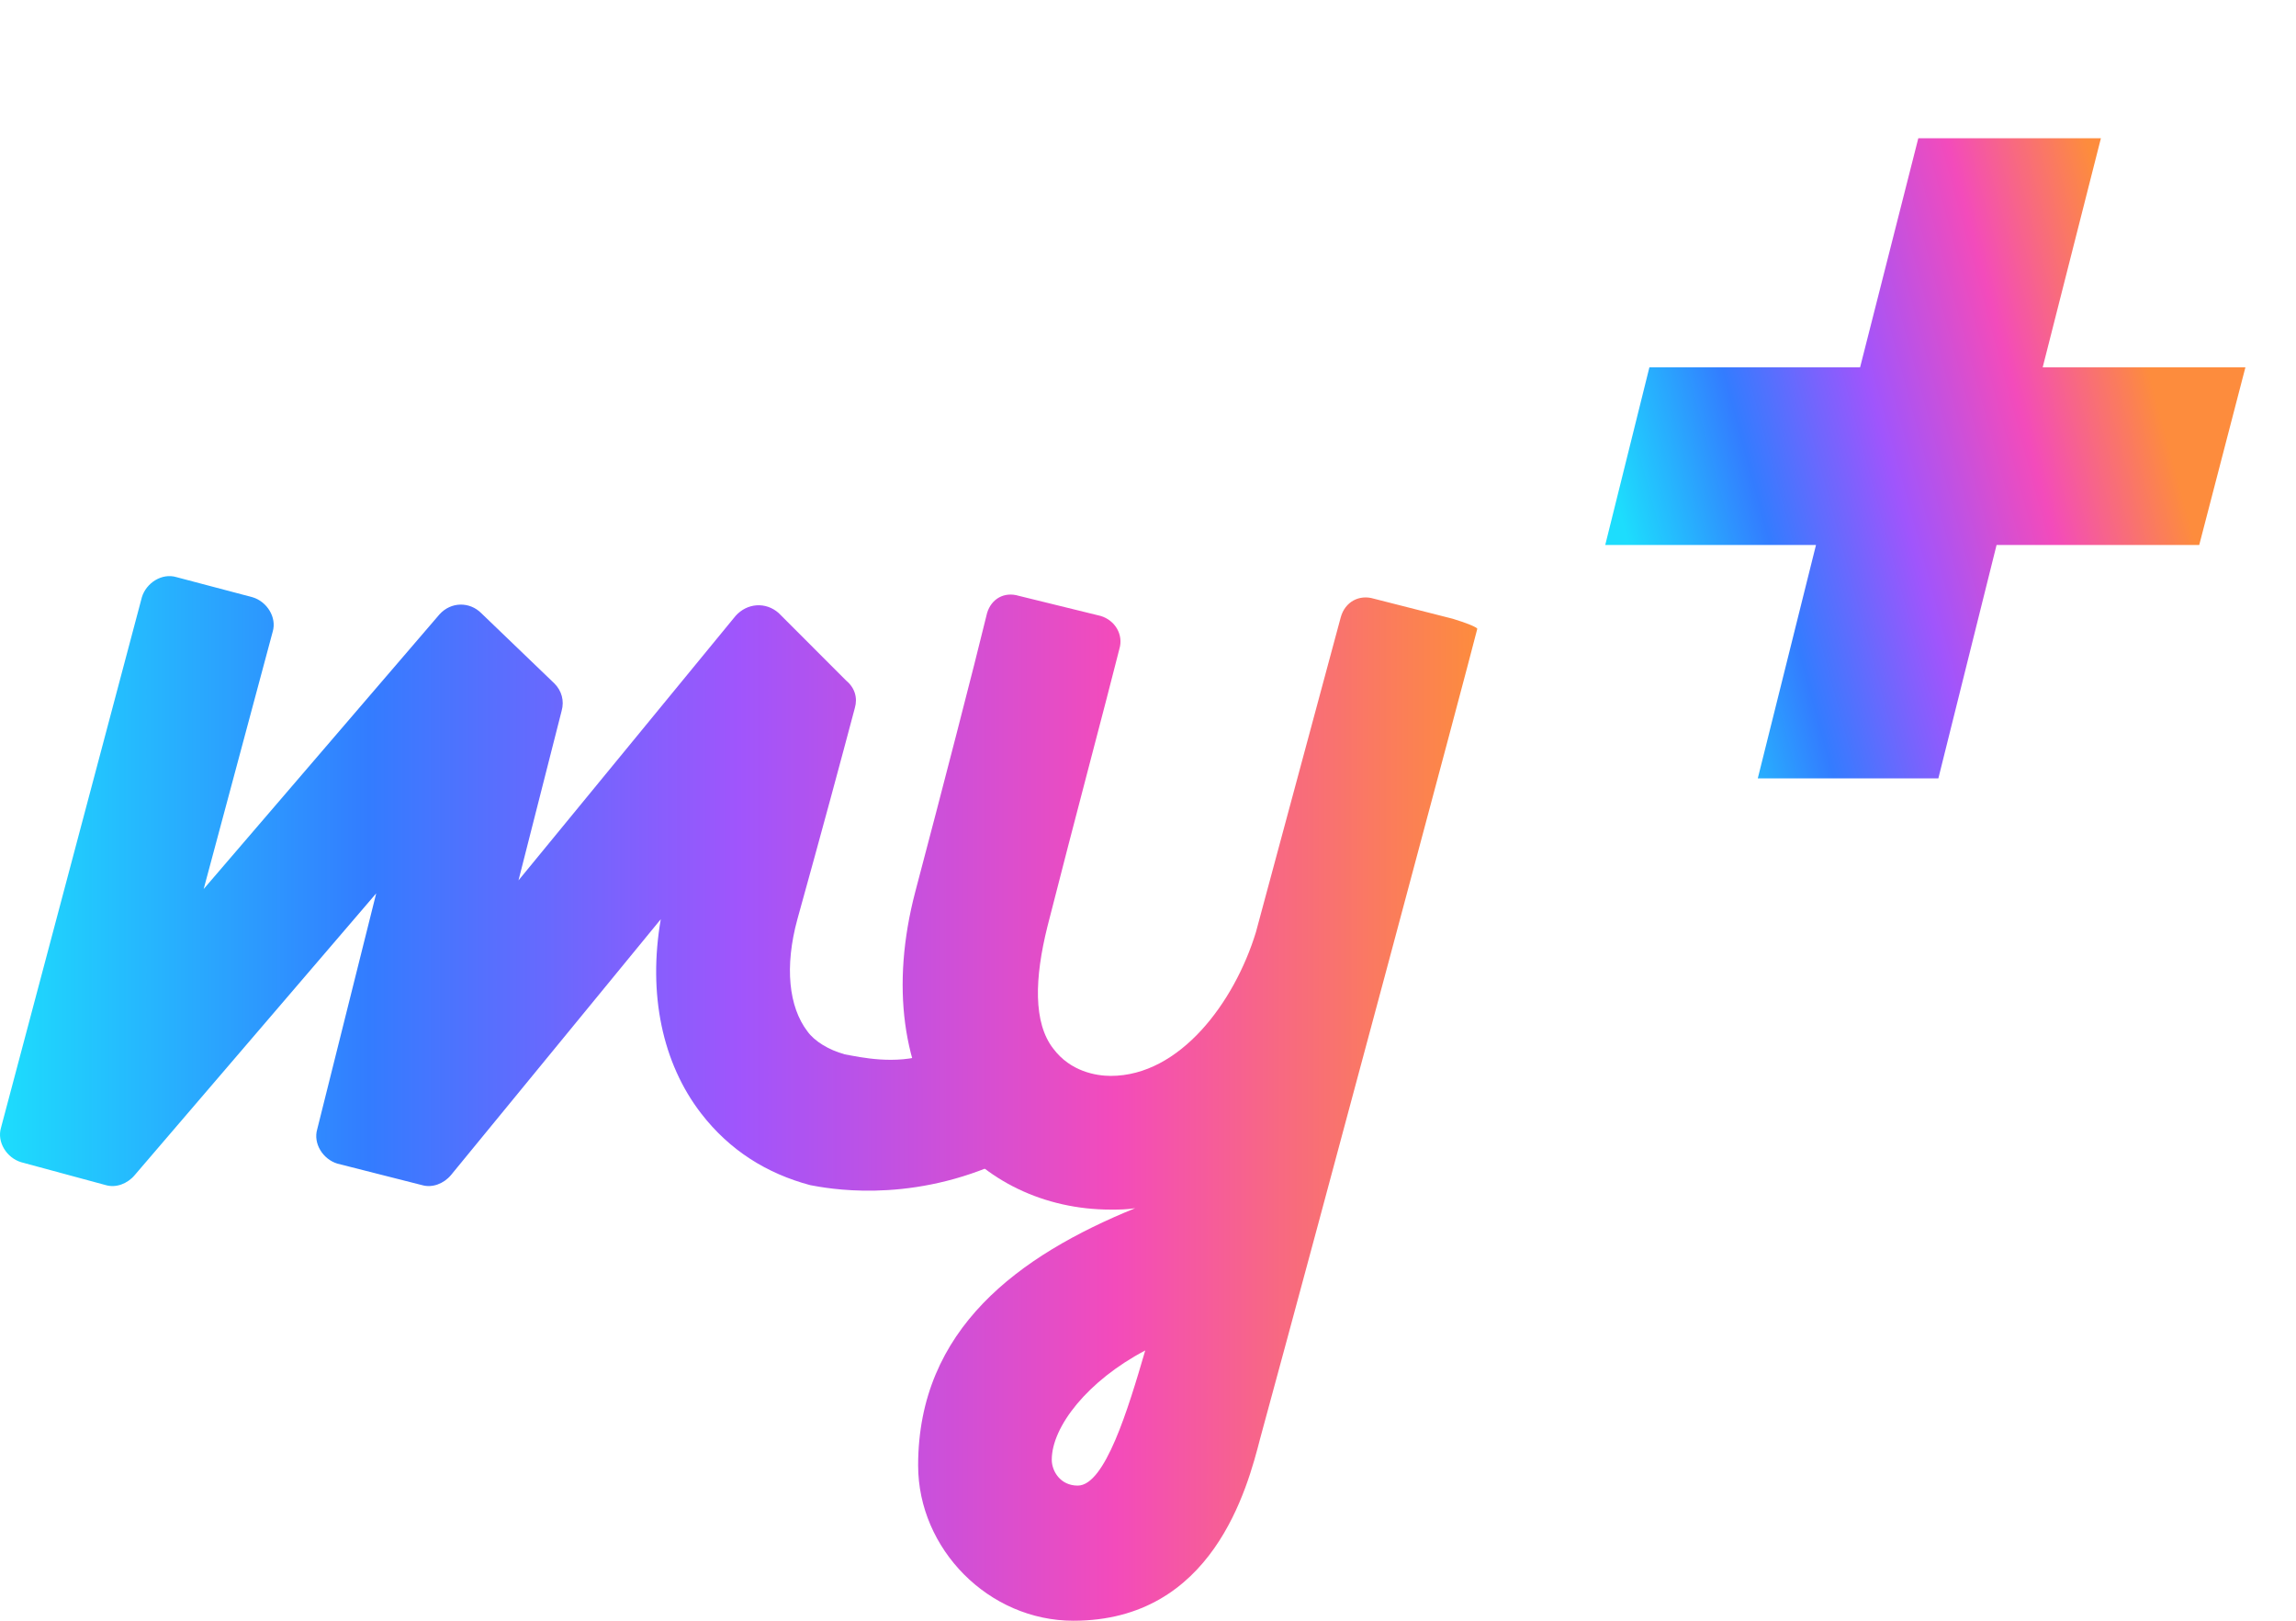
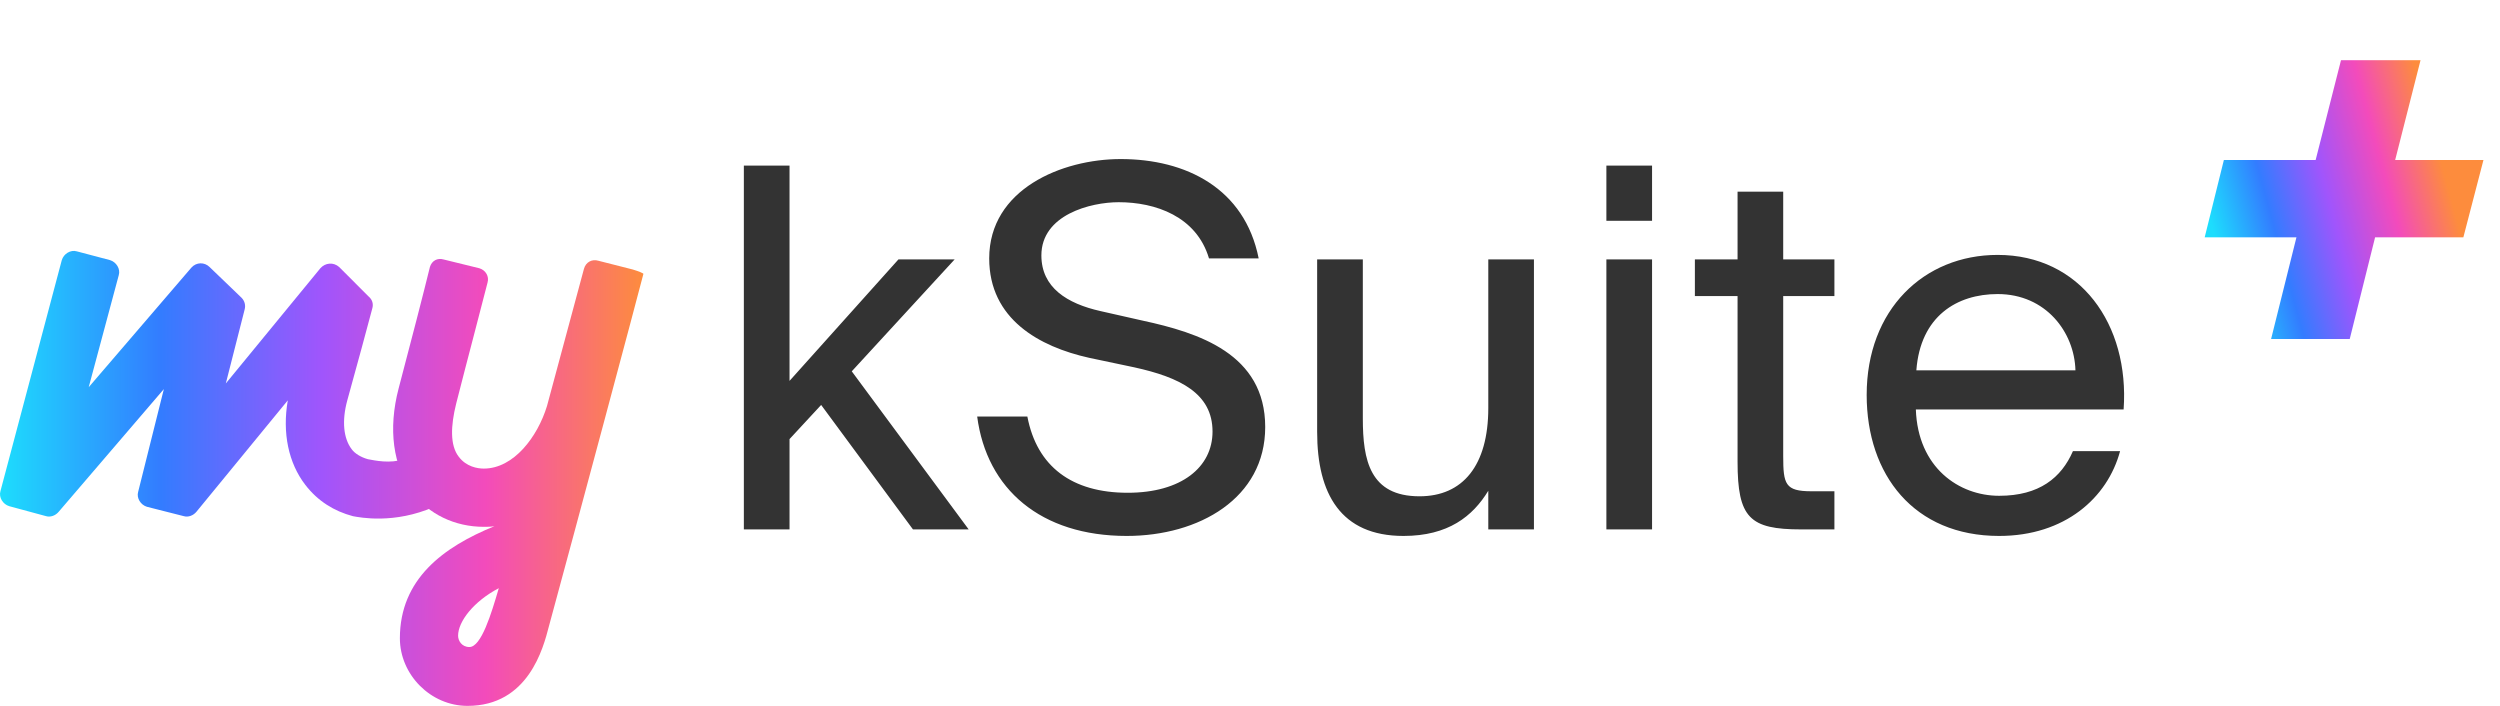
- <svg xmlns="http://www.w3.org/2000/svg" width="34" height="24" viewBox="0 0 34 24" fill="none">
-   <path d="M1.569 17.55L0.313 17.21C0.1 17.146 -0.049 16.912 0.015 16.699L2.101 8.844C2.165 8.631 2.399 8.482 2.612 8.546L3.74 8.844C3.953 8.908 4.102 9.142 4.038 9.355L3.016 13.165L6.507 9.099C6.678 8.908 6.954 8.908 7.125 9.078L8.21 10.121C8.317 10.228 8.359 10.377 8.317 10.526L7.678 13.037L10.892 9.121C11.063 8.929 11.339 8.908 11.531 9.078L12.531 10.079C12.659 10.185 12.702 10.334 12.659 10.483C12.467 11.207 12.169 12.314 11.808 13.612C11.616 14.315 11.68 14.911 11.957 15.273C12.063 15.421 12.276 15.549 12.51 15.613C12.744 15.656 13.257 15.771 13.73 15.613L14.765 17.231C13.4 17.829 12.233 17.593 11.999 17.55C11.361 17.38 10.807 17.039 10.381 16.486C9.807 15.741 9.594 14.719 9.785 13.612L6.678 17.401C6.571 17.529 6.401 17.593 6.252 17.55L4.996 17.231C4.783 17.167 4.634 16.933 4.698 16.72L5.571 13.229L1.995 17.401C1.888 17.529 1.718 17.593 1.569 17.55Z" fill="url(#paint0_linear_3613_95358)" />
-   <path d="M18.662 21.297C18.47 22.042 17.959 24 15.895 24C14.639 24 13.596 22.936 13.596 21.701C13.596 19.679 15.086 18.593 16.81 17.891C16.682 17.912 16.576 17.912 16.448 17.912C15.469 17.912 14.575 17.486 14.021 16.741C13.362 15.847 13.191 14.591 13.553 13.208C13.958 11.675 14.426 9.866 14.617 9.078C14.681 8.865 14.873 8.759 15.086 8.823L16.299 9.121C16.512 9.185 16.64 9.398 16.576 9.61C16.384 10.377 15.895 12.207 15.511 13.719C15.32 14.485 15.299 15.145 15.597 15.528C15.852 15.869 16.235 15.932 16.448 15.932C17.47 15.932 18.279 14.847 18.598 13.804L19.854 9.142C19.918 8.908 20.131 8.801 20.343 8.865L21.514 9.163C21.727 9.227 21.876 9.291 21.876 9.312C21.727 9.908 19.556 18.018 18.662 21.297ZM16.959 19.998C16.108 20.445 15.575 21.126 15.575 21.616C15.575 21.786 15.703 21.999 15.959 21.999C16.363 21.999 16.704 20.871 16.959 19.998Z" fill="url(#paint1_linear_3613_95358)" />
-   <path d="M33.251 5.439L32.567 8.07H29.566L28.704 11.526H26.03L26.892 8.07H23.771L24.425 5.439H27.545L28.407 2.047H31.111L30.249 5.439H33.251Z" fill="url(#paint2_linear_3613_95358)" />
+ <svg xmlns="http://www.w3.org/2000/svg" width="85" height="24" viewBox="0 0 85 24" fill="none">
+   <path d="M1.569 17.55L0.313 17.21C0.1 17.146 -0.049 16.912 0.015 16.699L2.101 8.844C2.165 8.631 2.399 8.482 2.612 8.546L3.74 8.844C3.953 8.908 4.102 9.142 4.038 9.355L3.016 13.165L6.507 9.099C6.678 8.908 6.954 8.908 7.125 9.078L8.21 10.121C8.317 10.228 8.359 10.377 8.317 10.526L7.678 13.037L10.892 9.121C11.063 8.929 11.339 8.908 11.531 9.078L12.531 10.079C12.659 10.185 12.702 10.334 12.659 10.483C12.467 11.207 12.169 12.314 11.808 13.612C11.616 14.315 11.68 14.911 11.957 15.273C12.063 15.421 12.276 15.549 12.51 15.613C12.744 15.656 13.257 15.771 13.73 15.613L14.765 17.231C13.4 17.829 12.233 17.593 11.999 17.55C11.361 17.38 10.807 17.039 10.381 16.486C9.807 15.741 9.594 14.719 9.785 13.612L6.678 17.401C6.571 17.529 6.401 17.593 6.252 17.55L4.996 17.231C4.783 17.167 4.634 16.933 4.698 16.72L5.571 13.229L1.995 17.401C1.888 17.529 1.718 17.593 1.569 17.55Z" fill="url(#paint0_linear_5766_77244)" />
+   <path d="M18.662 21.297C18.47 22.042 17.959 24 15.895 24C14.639 24 13.596 22.936 13.596 21.701C13.596 19.679 15.086 18.593 16.81 17.891C16.682 17.912 16.576 17.912 16.448 17.912C15.469 17.912 14.575 17.486 14.021 16.741C13.362 15.847 13.191 14.591 13.553 13.208C13.958 11.675 14.426 9.866 14.617 9.078C14.681 8.865 14.873 8.759 15.086 8.823L16.299 9.121C16.512 9.185 16.64 9.398 16.576 9.61C16.384 10.377 15.895 12.207 15.511 13.719C15.32 14.485 15.299 15.145 15.597 15.528C15.852 15.869 16.235 15.932 16.448 15.932C17.47 15.932 18.279 14.847 18.598 13.804L19.854 9.142C19.918 8.908 20.131 8.801 20.343 8.865L21.514 9.163C21.727 9.227 21.876 9.291 21.876 9.312C21.727 9.908 19.556 18.018 18.662 21.297ZM16.959 19.998C16.108 20.445 15.575 21.126 15.575 21.616C15.575 21.786 15.703 21.999 15.959 21.999C16.363 21.999 16.704 20.871 16.959 19.998Z" fill="url(#paint1_linear_5766_77244)" />
+   <path d="M26.844 5.63V12.95L30.547 8.82H32.458L28.96 12.625L32.935 18H31.041L27.919 13.768L26.844 14.929V18H25.291V5.63H26.844ZM38.103 5.408C40.321 5.408 42.318 6.398 42.795 8.786H41.106C40.68 7.353 39.281 6.875 38.035 6.875C37.08 6.875 35.407 7.302 35.407 8.684C35.407 9.776 36.278 10.322 37.421 10.578L38.854 10.902C40.748 11.312 43.017 12.028 43.017 14.519C43.017 16.942 40.765 18.222 38.308 18.222C35.39 18.222 33.548 16.635 33.224 14.161H34.93C35.254 15.867 36.448 16.754 38.342 16.754C40.168 16.754 41.226 15.884 41.226 14.673C41.226 13.376 40.117 12.83 38.564 12.489L37.028 12.165C35.339 11.789 33.633 10.851 33.633 8.786C33.633 6.432 36.107 5.408 38.103 5.408ZM50.602 16.686C50.073 17.556 49.237 18.222 47.718 18.222C45.585 18.222 44.783 16.789 44.783 14.69V8.82H46.336V14.229C46.336 15.645 46.575 16.874 48.264 16.874C49.731 16.874 50.602 15.833 50.602 13.871V8.82H52.154V18H50.602V16.686ZM56.17 5.63V7.507H54.617V5.63H56.17ZM56.17 8.82V18H54.617V8.82H56.17ZM59.077 6.517H60.629V8.82H62.37V10.066H60.629V15.509C60.629 16.464 60.697 16.703 61.585 16.703H62.37V18H61.243C59.486 18 59.077 17.608 59.077 15.697V10.066H57.626V8.82H59.077V6.517ZM65.139 13.922C65.207 15.901 66.606 16.857 67.971 16.857C69.336 16.857 70.087 16.243 70.48 15.338H72.083C71.657 16.925 70.207 18.222 67.971 18.222C65.071 18.222 63.467 16.14 63.467 13.427C63.467 10.527 65.412 8.667 67.92 8.667C70.719 8.667 72.408 11.021 72.203 13.922H65.139ZM65.156 12.591H70.565C70.531 11.294 69.558 9.998 67.92 9.998C66.538 9.998 65.293 10.748 65.156 12.591Z" fill="#333333" />
+   <path d="M84.438 5.439L83.754 8.07H80.753L79.891 11.526H77.217L78.079 8.07H74.959L75.612 5.439H78.732L79.594 2.047H82.298L81.436 5.439H84.438Z" fill="url(#paint2_linear_5766_77244)" />
  <defs>
-     <linearGradient id="paint0_linear_3613_95358" x1="0" y1="16.265" x2="21.876" y2="16.265" gradientUnits="userSpaceOnUse">
+     <linearGradient id="paint0_linear_5766_77244" x1="0" y1="16.265" x2="21.876" y2="16.265" gradientUnits="userSpaceOnUse">
      <stop stop-color="#1DDDFD" />
      <stop offset="0.25" stop-color="#337CFF" />
      <stop offset="0.5" stop-color="#A055FC" />
      <stop offset="0.755" stop-color="#F34BBB" />
      <stop offset="1" stop-color="#FD8C3D" />
    </linearGradient>
-     <linearGradient id="paint1_linear_3613_95358" x1="0" y1="16.265" x2="21.876" y2="16.265" gradientUnits="userSpaceOnUse">
+     <linearGradient id="paint1_linear_5766_77244" x1="0" y1="16.265" x2="21.876" y2="16.265" gradientUnits="userSpaceOnUse">
      <stop stop-color="#1DDDFD" />
      <stop offset="0.25" stop-color="#337CFF" />
      <stop offset="0.5" stop-color="#A055FC" />
      <stop offset="0.755" stop-color="#F34BBB" />
      <stop offset="1" stop-color="#FD8C3D" />
    </linearGradient>
-     <linearGradient id="paint2_linear_3613_95358" x1="23.771" y1="6.787" x2="31.596" y2="4.664" gradientUnits="userSpaceOnUse">
+     <linearGradient id="paint2_linear_5766_77244" x1="74.959" y1="6.786" x2="82.783" y2="4.664" gradientUnits="userSpaceOnUse">
      <stop stop-color="#1DDDFD" />
      <stop offset="0.25" stop-color="#337CFF" />
      <stop offset="0.5" stop-color="#A055FC" />
      <stop offset="0.755" stop-color="#F34BBB" />
      <stop offset="1" stop-color="#FD8C3D" />
    </linearGradient>
  </defs>
</svg>
